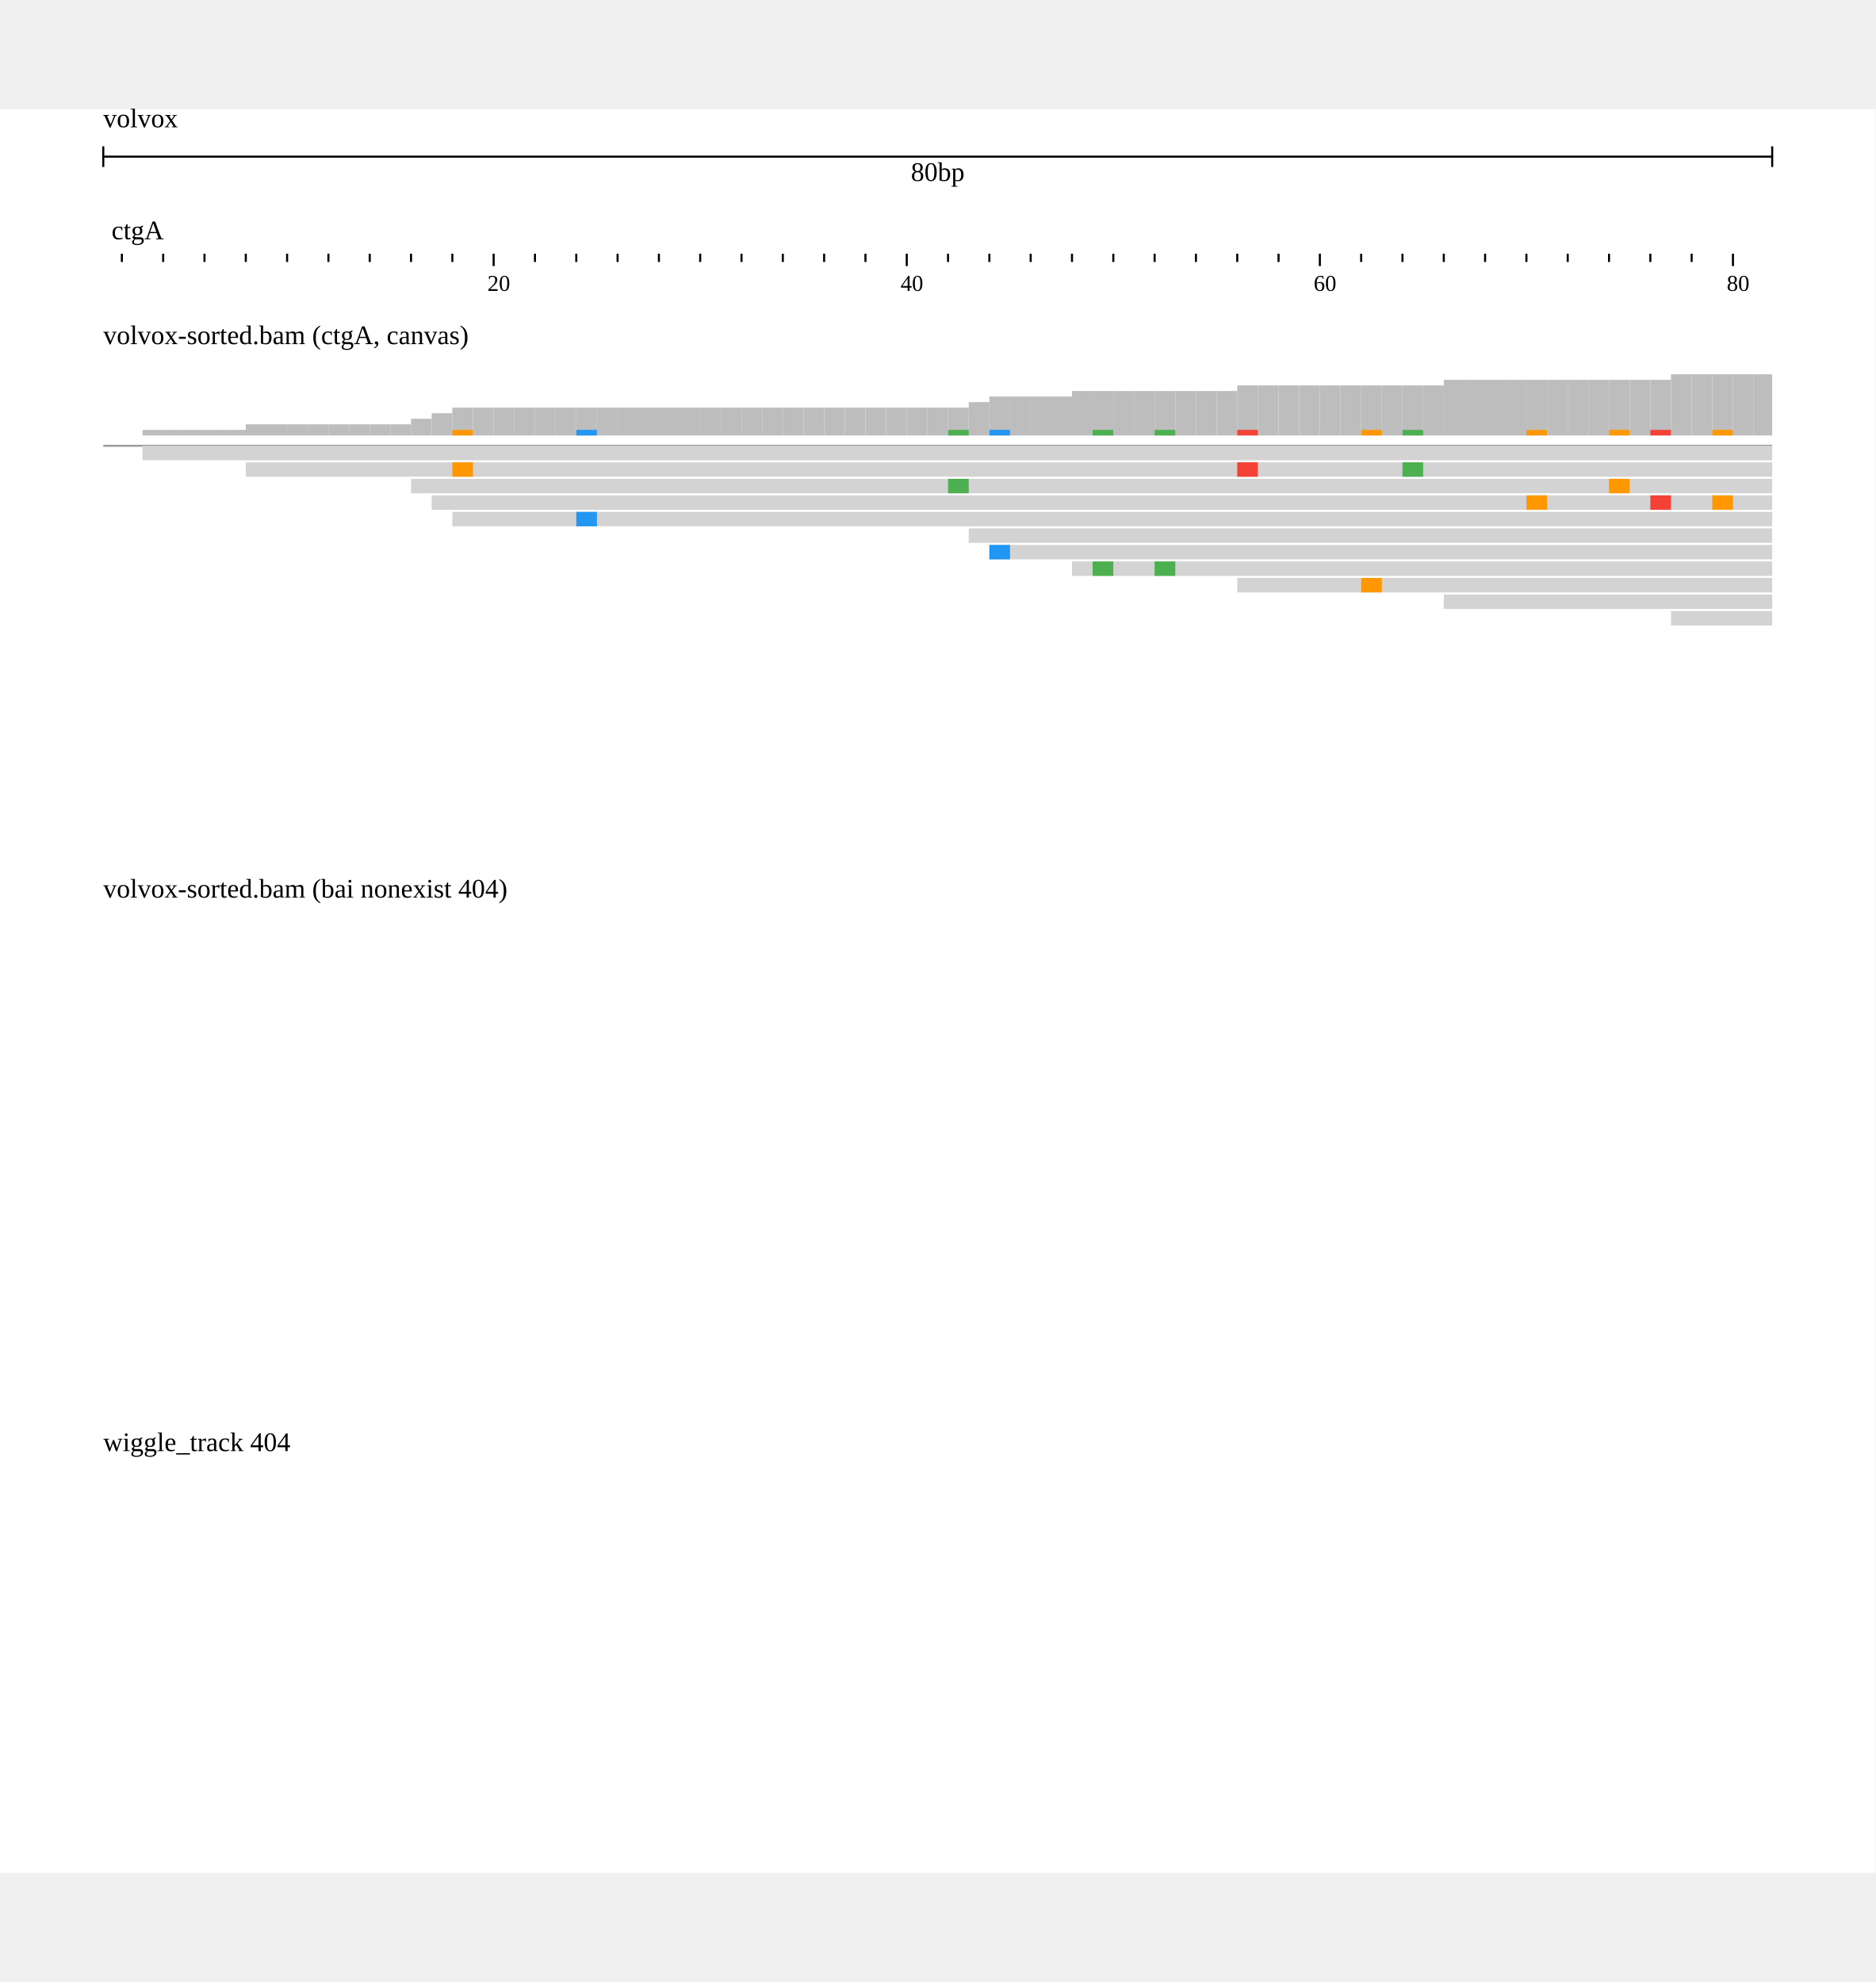
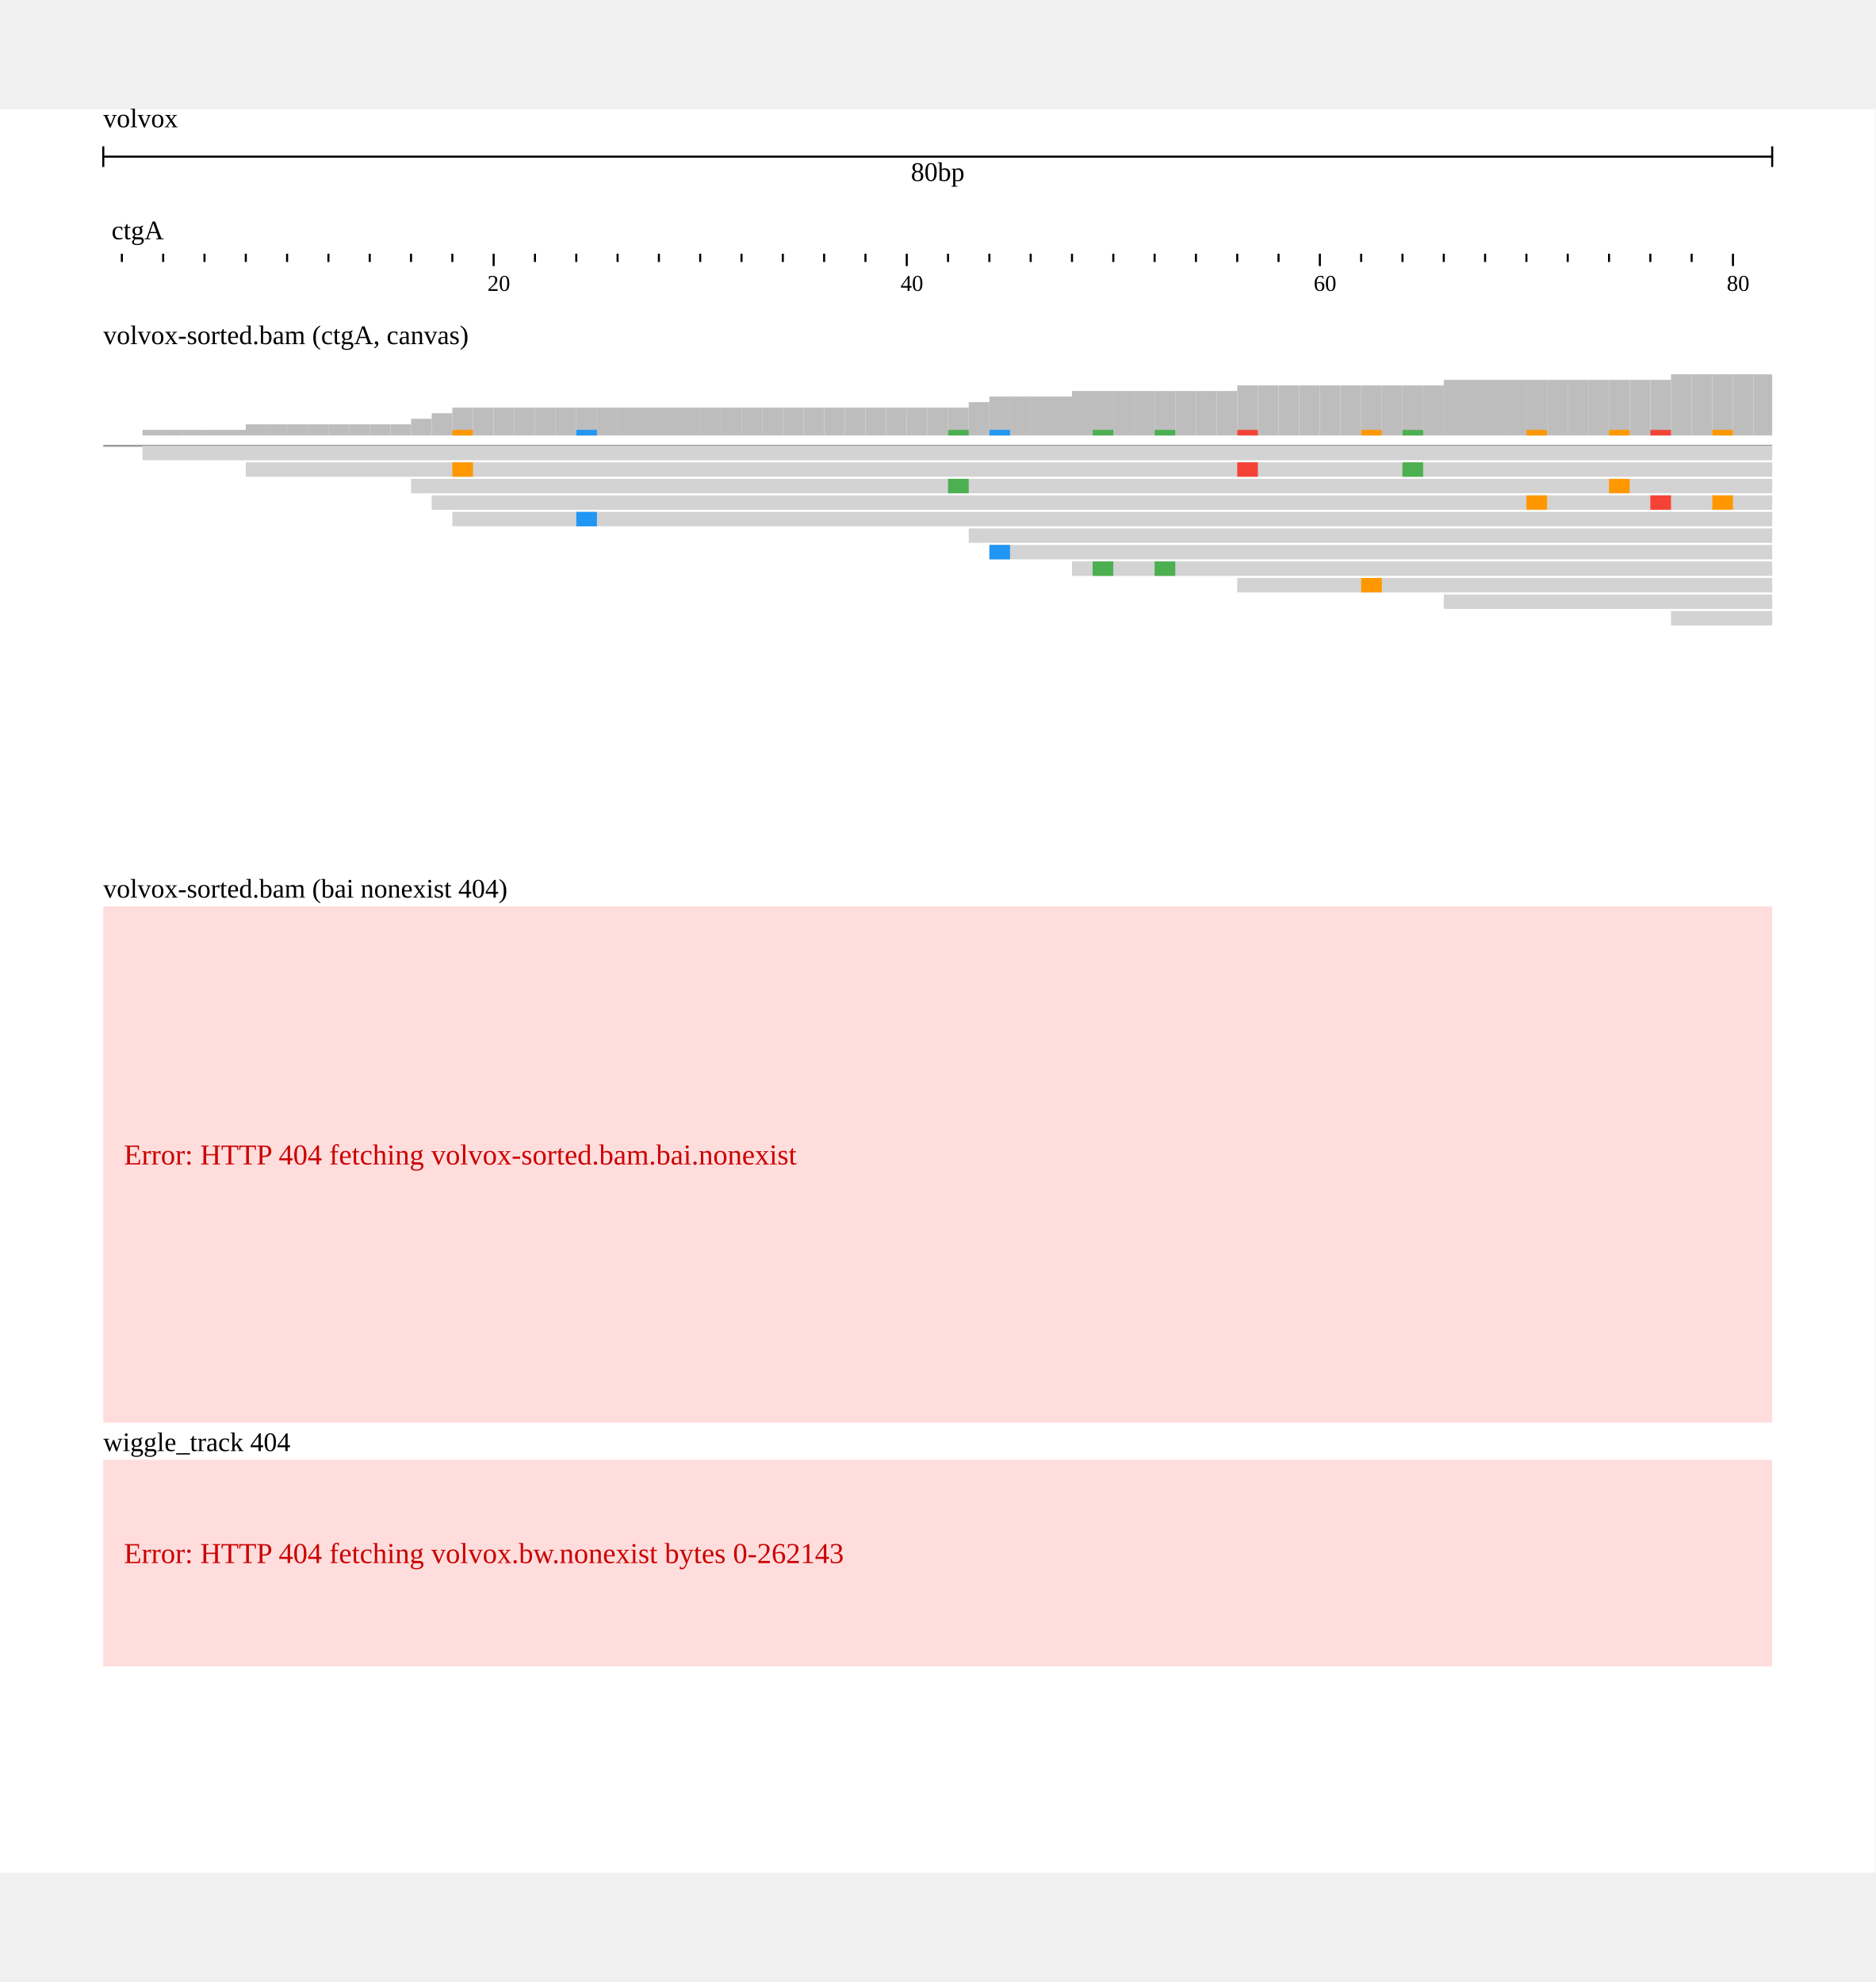
<svg xmlns="http://www.w3.org/2000/svg" width="808" height="854" viewBox="0,0,908,854">
  <rect width="908" height="854" fill="#ffffff" />
  <g transform="translate(50 0)">
    <g transform="translate(0)">
      <g id="header">
        <text x="0" y="0" dominant-baseline="hanging" font-size="13" fill="#000000">volvox</text>
        <g transform="translate(0 13)">
          <line x1="0" x2="808" y1="10" y2="10" stroke="#000000" />
          <line x1="0" x2="0" y1="5" y2="15" stroke="#000000" />
          <line x1="808" x2="808" y1="5" y2="15" stroke="#000000" />
          <text x="404" y="13" text-anchor="middle" dominant-baseline="hanging" font-size="13" fill="#000000">80bp</text>
        </g>
        <g transform="translate(0 50)">
          <g>
            <defs>
              <clipPath id="clip-{volvox}ctgA:1.1..80.9-0">
                <rect x="0" y="0" width="808" height="100" />
              </clipPath>
            </defs>
            <g transform="translate(0 0)">
              <g clip-path="url(#clip-{volvox}ctgA:1.1..80.9-0)">
                <text x="4" y="13" font-size="13" fill="#000000">ctgA</text>
                <g transform="translate(0 20)">
                  <line x1="-31" x2="-31" y1="0" y2="4" stroke-width="1" stroke="#000000" />
                  <line x1="-11" x2="-11" y1="0" y2="6" stroke-width="1" stroke="#000000" />
                  <line x1="9" x2="9" y1="0" y2="4" stroke-width="1" stroke="#000000" />
                  <line x1="29" x2="29" y1="0" y2="4" stroke-width="1" stroke="#000000" />
                  <line x1="49" x2="49" y1="0" y2="4" stroke-width="1" stroke="#000000" />
                  <line x1="69" x2="69" y1="0" y2="4" stroke-width="1" stroke="#000000" />
                  <line x1="89" x2="89" y1="0" y2="4" stroke-width="1" stroke="#000000" />
                  <line x1="109" x2="109" y1="0" y2="4" stroke-width="1" stroke="#000000" />
                  <line x1="129" x2="129" y1="0" y2="4" stroke-width="1" stroke="#000000" />
                  <line x1="149" x2="149" y1="0" y2="4" stroke-width="1" stroke="#000000" />
                  <line x1="169" x2="169" y1="0" y2="4" stroke-width="1" stroke="#000000" />
                  <line x1="189" x2="189" y1="0" y2="6" stroke-width="1" stroke="#000000" />
                  <line x1="209" x2="209" y1="0" y2="4" stroke-width="1" stroke="#000000" />
                  <line x1="229" x2="229" y1="0" y2="4" stroke-width="1" stroke="#000000" />
                  <line x1="249" x2="249" y1="0" y2="4" stroke-width="1" stroke="#000000" />
                  <line x1="269" x2="269" y1="0" y2="4" stroke-width="1" stroke="#000000" />
                  <line x1="289" x2="289" y1="0" y2="4" stroke-width="1" stroke="#000000" />
                  <line x1="309" x2="309" y1="0" y2="4" stroke-width="1" stroke="#000000" />
                  <line x1="329" x2="329" y1="0" y2="4" stroke-width="1" stroke="#000000" />
                  <line x1="349" x2="349" y1="0" y2="4" stroke-width="1" stroke="#000000" />
                  <line x1="369" x2="369" y1="0" y2="4" stroke-width="1" stroke="#000000" />
                  <line x1="389" x2="389" y1="0" y2="6" stroke-width="1" stroke="#000000" />
                  <line x1="409" x2="409" y1="0" y2="4" stroke-width="1" stroke="#000000" />
                  <line x1="429" x2="429" y1="0" y2="4" stroke-width="1" stroke="#000000" />
                  <line x1="449" x2="449" y1="0" y2="4" stroke-width="1" stroke="#000000" />
                  <line x1="469" x2="469" y1="0" y2="4" stroke-width="1" stroke="#000000" />
                  <line x1="489" x2="489" y1="0" y2="4" stroke-width="1" stroke="#000000" />
                  <line x1="509" x2="509" y1="0" y2="4" stroke-width="1" stroke="#000000" />
                  <line x1="529" x2="529" y1="0" y2="4" stroke-width="1" stroke="#000000" />
                  <line x1="549" x2="549" y1="0" y2="4" stroke-width="1" stroke="#000000" />
                  <line x1="569" x2="569" y1="0" y2="4" stroke-width="1" stroke="#000000" />
                  <line x1="589" x2="589" y1="0" y2="6" stroke-width="1" stroke="#000000" />
                  <line x1="609" x2="609" y1="0" y2="4" stroke-width="1" stroke="#000000" />
                  <line x1="629" x2="629" y1="0" y2="4" stroke-width="1" stroke="#000000" />
                  <line x1="649" x2="649" y1="0" y2="4" stroke-width="1" stroke="#000000" />
                  <line x1="669" x2="669" y1="0" y2="4" stroke-width="1" stroke="#000000" />
                  <line x1="689" x2="689" y1="0" y2="4" stroke-width="1" stroke="#000000" />
                  <line x1="709" x2="709" y1="0" y2="4" stroke-width="1" stroke="#000000" />
                  <line x1="729" x2="729" y1="0" y2="4" stroke-width="1" stroke="#000000" />
                  <line x1="749" x2="749" y1="0" y2="4" stroke-width="1" stroke="#000000" />
                  <line x1="769" x2="769" y1="0" y2="4" stroke-width="1" stroke="#000000" />
                  <line x1="789" x2="789" y1="0" y2="6" stroke-width="1" stroke="#000000" />
                  <line x1="809" x2="809" y1="0" y2="4" stroke-width="1" stroke="#000000" />
                  <line x1="829" x2="829" y1="0" y2="4" stroke-width="1" stroke="#000000" />
                  <text x="186" y="18" font-size="11" fill="#000000">20</text>
                  <text x="386" y="18" font-size="11" fill="#000000">40</text>
                  <text x="586" y="18" font-size="11" fill="#000000">60</text>
                  <text x="786" y="18" font-size="11" fill="#000000">80</text>
                </g>
              </g>
            </g>
          </g>
        </g>
      </g>
    </g>
    <g transform="translate(0 100)">
      <g transform="translate(0 0)">
        <g transform="translate(0 18)">
          <defs>
            <clipPath id="alignments-clip">
              <rect x="0" y="0" width="808" height="250" />
            </clipPath>
          </defs>
          <g clip-path="url(#alignments-clip)">
            <g>
              <rect x="19" y="37.308" width="10" height="2.692" fill="#bdbdbd" />
              <rect x="29" y="37.308" width="10" height="2.692" fill="#bdbdbd" />
              <rect x="39" y="37.308" width="10" height="2.692" fill="#bdbdbd" />
              <rect x="49" y="37.308" width="10" height="2.692" fill="#bdbdbd" />
              <rect x="59" y="37.308" width="10" height="2.692" fill="#bdbdbd" />
              <rect x="69" y="34.615" width="10" height="5.385" fill="#bdbdbd" />
              <rect x="79" y="34.615" width="10" height="5.385" fill="#bdbdbd" />
              <rect x="89" y="34.615" width="10" height="5.385" fill="#bdbdbd" />
              <rect x="99" y="34.615" width="10" height="5.385" fill="#bdbdbd" />
              <rect x="109" y="34.615" width="10" height="5.385" fill="#bdbdbd" />
              <rect x="119" y="34.615" width="10" height="5.385" fill="#bdbdbd" />
              <rect x="129" y="34.615" width="10" height="5.385" fill="#bdbdbd" />
              <rect x="139" y="34.615" width="10" height="5.385" fill="#bdbdbd" />
              <rect x="149" y="31.923" width="10" height="8.077" fill="#bdbdbd" />
              <rect x="159" y="29.231" width="10" height="10.769" fill="#bdbdbd" />
              <rect x="169" y="26.538" width="10" height="13.462" fill="#bdbdbd" />
              <rect x="179" y="26.538" width="10" height="13.462" fill="#bdbdbd" />
              <rect x="189" y="26.538" width="10" height="13.462" fill="#bdbdbd" />
              <rect x="199" y="26.538" width="10" height="13.462" fill="#bdbdbd" />
              <rect x="209" y="26.538" width="10" height="13.462" fill="#bdbdbd" />
              <rect x="219" y="26.538" width="10" height="13.462" fill="#bdbdbd" />
              <rect x="229" y="26.538" width="10" height="13.462" fill="#bdbdbd" />
              <rect x="239" y="26.538" width="10" height="13.462" fill="#bdbdbd" />
              <rect x="249" y="26.538" width="10" height="13.462" fill="#bdbdbd" />
              <rect x="259" y="26.538" width="10" height="13.462" fill="#bdbdbd" />
              <rect x="269" y="26.538" width="10" height="13.462" fill="#bdbdbd" />
              <rect x="279" y="26.538" width="10" height="13.462" fill="#bdbdbd" />
              <rect x="289" y="26.538" width="10" height="13.462" fill="#bdbdbd" />
              <rect x="299" y="26.538" width="10" height="13.462" fill="#bdbdbd" />
              <rect x="309" y="26.538" width="10" height="13.462" fill="#bdbdbd" />
              <rect x="319" y="26.538" width="10" height="13.462" fill="#bdbdbd" />
              <rect x="329" y="26.538" width="10" height="13.462" fill="#bdbdbd" />
              <rect x="339" y="26.538" width="10" height="13.462" fill="#bdbdbd" />
              <rect x="349" y="26.538" width="10" height="13.462" fill="#bdbdbd" />
              <rect x="359" y="26.538" width="10" height="13.462" fill="#bdbdbd" />
              <rect x="369" y="26.538" width="10" height="13.462" fill="#bdbdbd" />
              <rect x="379" y="26.538" width="10" height="13.462" fill="#bdbdbd" />
              <rect x="389" y="26.538" width="10" height="13.462" fill="#bdbdbd" />
              <rect x="399" y="26.538" width="10" height="13.462" fill="#bdbdbd" />
              <rect x="409" y="26.538" width="10" height="13.462" fill="#bdbdbd" />
              <rect x="419" y="23.846" width="10" height="16.154" fill="#bdbdbd" />
              <rect x="429" y="21.154" width="10" height="18.846" fill="#bdbdbd" />
              <rect x="439" y="21.154" width="10" height="18.846" fill="#bdbdbd" />
              <rect x="449" y="21.154" width="10" height="18.846" fill="#bdbdbd" />
              <rect x="459" y="21.154" width="10" height="18.846" fill="#bdbdbd" />
              <rect x="469" y="18.462" width="10" height="21.538" fill="#bdbdbd" />
              <rect x="479" y="18.462" width="10" height="21.538" fill="#bdbdbd" />
              <rect x="489" y="18.462" width="10" height="21.538" fill="#bdbdbd" />
              <rect x="499" y="18.462" width="10" height="21.538" fill="#bdbdbd" />
              <rect x="509" y="18.462" width="10" height="21.538" fill="#bdbdbd" />
              <rect x="519" y="18.462" width="10" height="21.538" fill="#bdbdbd" />
              <rect x="529" y="18.462" width="10" height="21.538" fill="#bdbdbd" />
              <rect x="539" y="18.462" width="10" height="21.538" fill="#bdbdbd" />
              <rect x="549" y="15.769" width="10" height="24.231" fill="#bdbdbd" />
              <rect x="559" y="15.769" width="10" height="24.231" fill="#bdbdbd" />
              <rect x="569" y="15.769" width="10" height="24.231" fill="#bdbdbd" />
              <rect x="579" y="15.769" width="10" height="24.231" fill="#bdbdbd" />
              <rect x="589" y="15.769" width="10" height="24.231" fill="#bdbdbd" />
              <rect x="599" y="15.769" width="10" height="24.231" fill="#bdbdbd" />
              <rect x="609" y="15.769" width="10" height="24.231" fill="#bdbdbd" />
              <rect x="619" y="15.769" width="10" height="24.231" fill="#bdbdbd" />
              <rect x="629" y="15.769" width="10" height="24.231" fill="#bdbdbd" />
              <rect x="639" y="15.769" width="10" height="24.231" fill="#bdbdbd" />
              <rect x="649" y="13.077" width="10" height="26.923" fill="#bdbdbd" />
              <rect x="659" y="13.077" width="10" height="26.923" fill="#bdbdbd" />
              <rect x="669" y="13.077" width="10" height="26.923" fill="#bdbdbd" />
              <rect x="679" y="13.077" width="10" height="26.923" fill="#bdbdbd" />
              <rect x="689" y="13.077" width="10" height="26.923" fill="#bdbdbd" />
              <rect x="699" y="13.077" width="10" height="26.923" fill="#bdbdbd" />
              <rect x="709" y="13.077" width="10" height="26.923" fill="#bdbdbd" />
              <rect x="719" y="13.077" width="10" height="26.923" fill="#bdbdbd" />
              <rect x="729" y="13.077" width="10" height="26.923" fill="#bdbdbd" />
              <rect x="739" y="13.077" width="10" height="26.923" fill="#bdbdbd" />
              <rect x="749" y="13.077" width="10" height="26.923" fill="#bdbdbd" />
              <rect x="759" y="10.385" width="10" height="29.615" fill="#bdbdbd" />
              <rect x="769" y="10.385" width="10" height="29.615" fill="#bdbdbd" />
              <rect x="779" y="10.385" width="10" height="29.615" fill="#bdbdbd" />
              <rect x="789" y="10.385" width="10" height="29.615" fill="#bdbdbd" />
              <rect x="799" y="10.385" width="10" height="29.615" fill="#bdbdbd" />
              <rect x="169" y="37.308" width="10" height="2.692" fill="#ff9800" />
              <rect x="549" y="37.308" width="10" height="2.692" fill="#f44336" />
              <rect x="629" y="37.308" width="10" height="2.692" fill="#4caf50" />
              <rect x="409" y="37.308" width="10" height="2.692" fill="#4caf50" />
              <rect x="729" y="37.308" width="10" height="2.692" fill="#ff9800" />
              <rect x="689" y="37.308" width="10" height="2.692" fill="#ff9800" />
              <rect x="749" y="37.308" width="10" height="2.692" fill="#f44336" />
              <rect x="779" y="37.308" width="10" height="2.692" fill="#ff9800" />
              <rect x="229" y="37.308" width="10" height="2.692" fill="#2196f3" />
              <rect x="429" y="37.308" width="10" height="2.692" fill="#2196f3" />
              <rect x="479" y="37.308" width="10" height="2.692" fill="#4caf50" />
              <rect x="509" y="37.308" width="10" height="2.692" fill="#4caf50" />
              <rect x="609" y="37.308" width="10" height="2.692" fill="#ff9800" />
            </g>
            <g />
            <line x1="0" y1="45" x2="808" y2="45" stroke="#9e9e9e" stroke-width="1" />
            <g>
              <rect x="19" y="45" width="789" height="7" fill="rgb(211,211,211)" />
              <rect x="69" y="53" width="739" height="7" fill="rgb(211,211,211)" />
              <rect x="149" y="61" width="659" height="7" fill="rgb(211,211,211)" />
              <rect x="159" y="69" width="649" height="7" fill="rgb(211,211,211)" />
              <rect x="169" y="77" width="639" height="7" fill="rgb(211,211,211)" />
              <rect x="419" y="85" width="389" height="7" fill="rgb(211,211,211)" />
              <rect x="429" y="93" width="379" height="7" fill="rgb(211,211,211)" />
              <rect x="469" y="101" width="339" height="7" fill="rgb(211,211,211)" />
              <rect x="549" y="109" width="259" height="7" fill="rgb(211,211,211)" />
              <rect x="649" y="117" width="159" height="7" fill="rgb(211,211,211)" />
              <rect x="759" y="125" width="49" height="7" fill="rgb(211,211,211)" />
              <rect x="169" y="53" width="10" height="7" fill="rgb(255,152,0)" />
              <rect x="549" y="53" width="10" height="7" fill="rgb(244,67,54)" />
              <rect x="629" y="53" width="10" height="7" fill="rgb(76,175,80)" />
              <rect x="409" y="61" width="10" height="7" fill="rgb(76,175,80)" />
              <rect x="729" y="61" width="10" height="7" fill="rgb(255,152,0)" />
              <rect x="689" y="69" width="10" height="7" fill="rgb(255,152,0)" />
              <rect x="749" y="69" width="10" height="7" fill="rgb(244,67,54)" />
              <rect x="779" y="69" width="10" height="7" fill="rgb(255,152,0)" />
              <rect x="229" y="77" width="10" height="7" fill="rgb(33,150,243)" />
              <rect x="429" y="93" width="10" height="7" fill="rgb(33,150,243)" />
              <rect x="479" y="101" width="10" height="7" fill="rgb(76,175,80)" />
              <rect x="509" y="101" width="10" height="7" fill="rgb(76,175,80)" />
              <rect x="609" y="109" width="10" height="7" fill="rgb(255,152,0)" />
            </g>
          </g>
        </g>
        <g>
          <text x="0" y="5" fill="#000000" font-size="13" dominant-baseline="hanging">volvox-sorted.bam (ctgA, canvas)</text>
        </g>
      </g>
      <g transform="translate(0 268)">
-         <g transform="translate(0 18)" />
+         <g transform="translate(0 18)">
+           <rect x="0" y="0" width="808" height="250" fill="#ffdddd" />
+           <text x="10" y="125" fill="#cc0000" font-size="14">Error: HTTP 404 fetching volvox-sorted.bam.bai.nonexist</text>
+         </g>
        <g>
          <text x="0" y="5" fill="#000000" font-size="13" dominant-baseline="hanging">volvox-sorted.bam (bai nonexist 404)</text>
        </g>
      </g>
      <g transform="translate(0 536)">
-         <g transform="translate(0 18)" />
+         <g transform="translate(0 18)">
+           <rect x="0" y="0" width="808" height="100" fill="#ffdddd" />
+           <text x="10" y="50" fill="#cc0000" font-size="14">Error: HTTP 404 fetching volvox.bw.nonexist bytes 0-262143</text>
+         </g>
        <g>
          <text x="0" y="5" fill="#000000" font-size="13" dominant-baseline="hanging">wiggle_track 404</text>
        </g>
      </g>
    </g>
  </g>
</svg>
